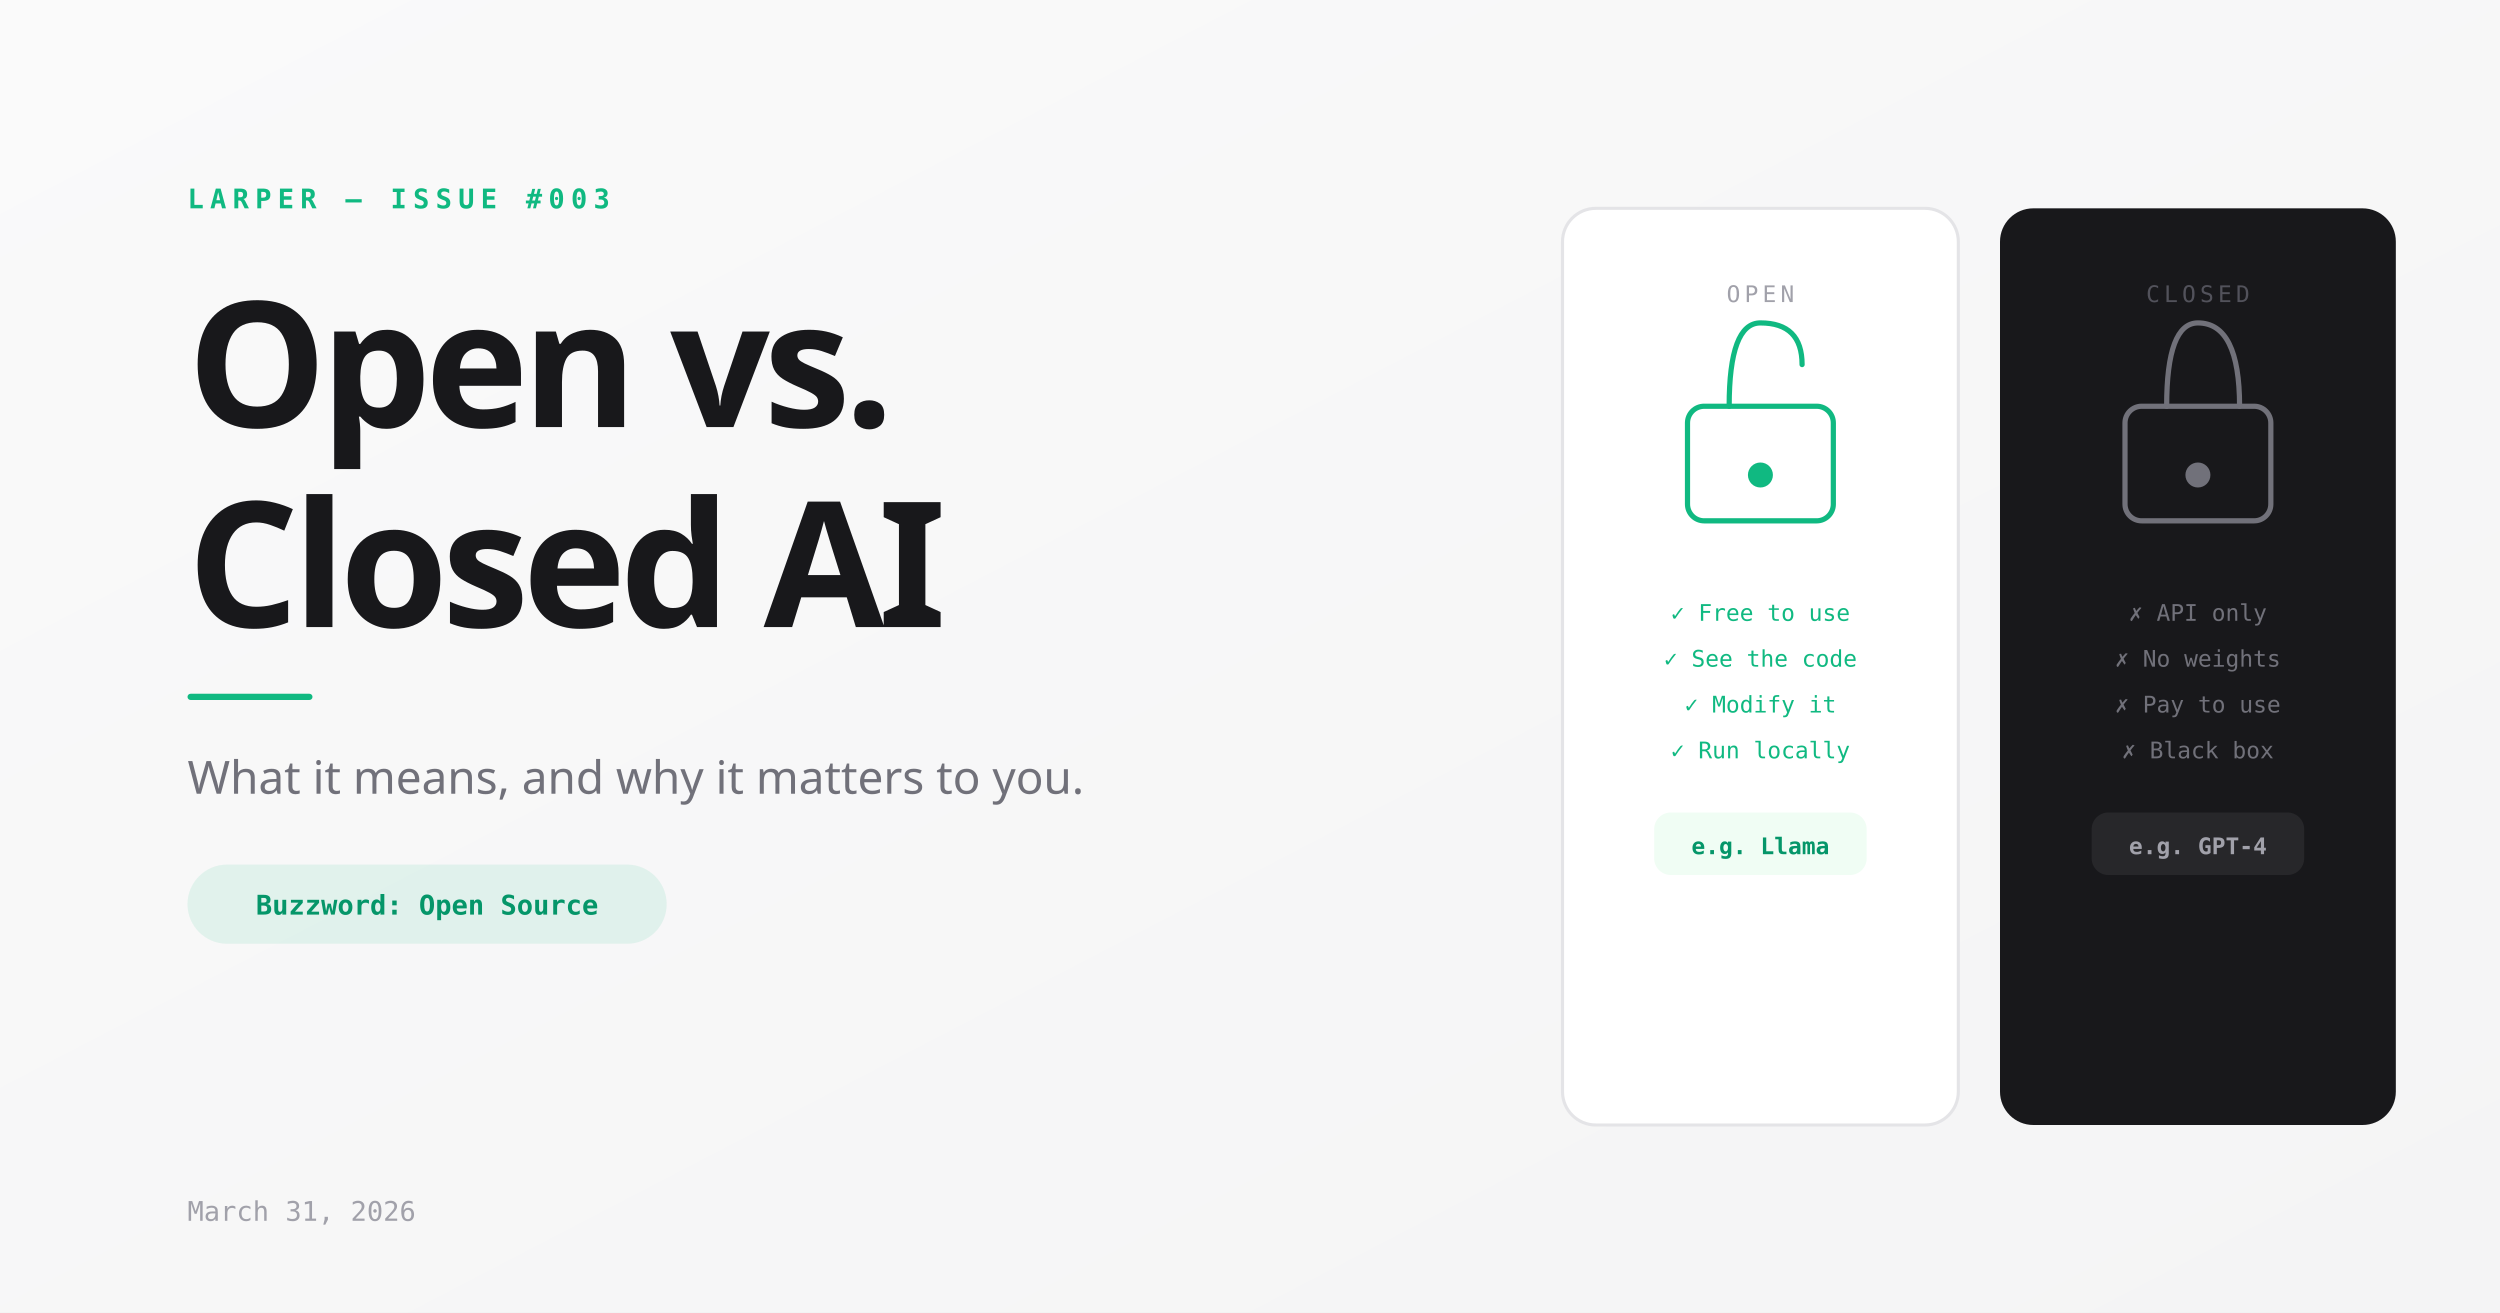
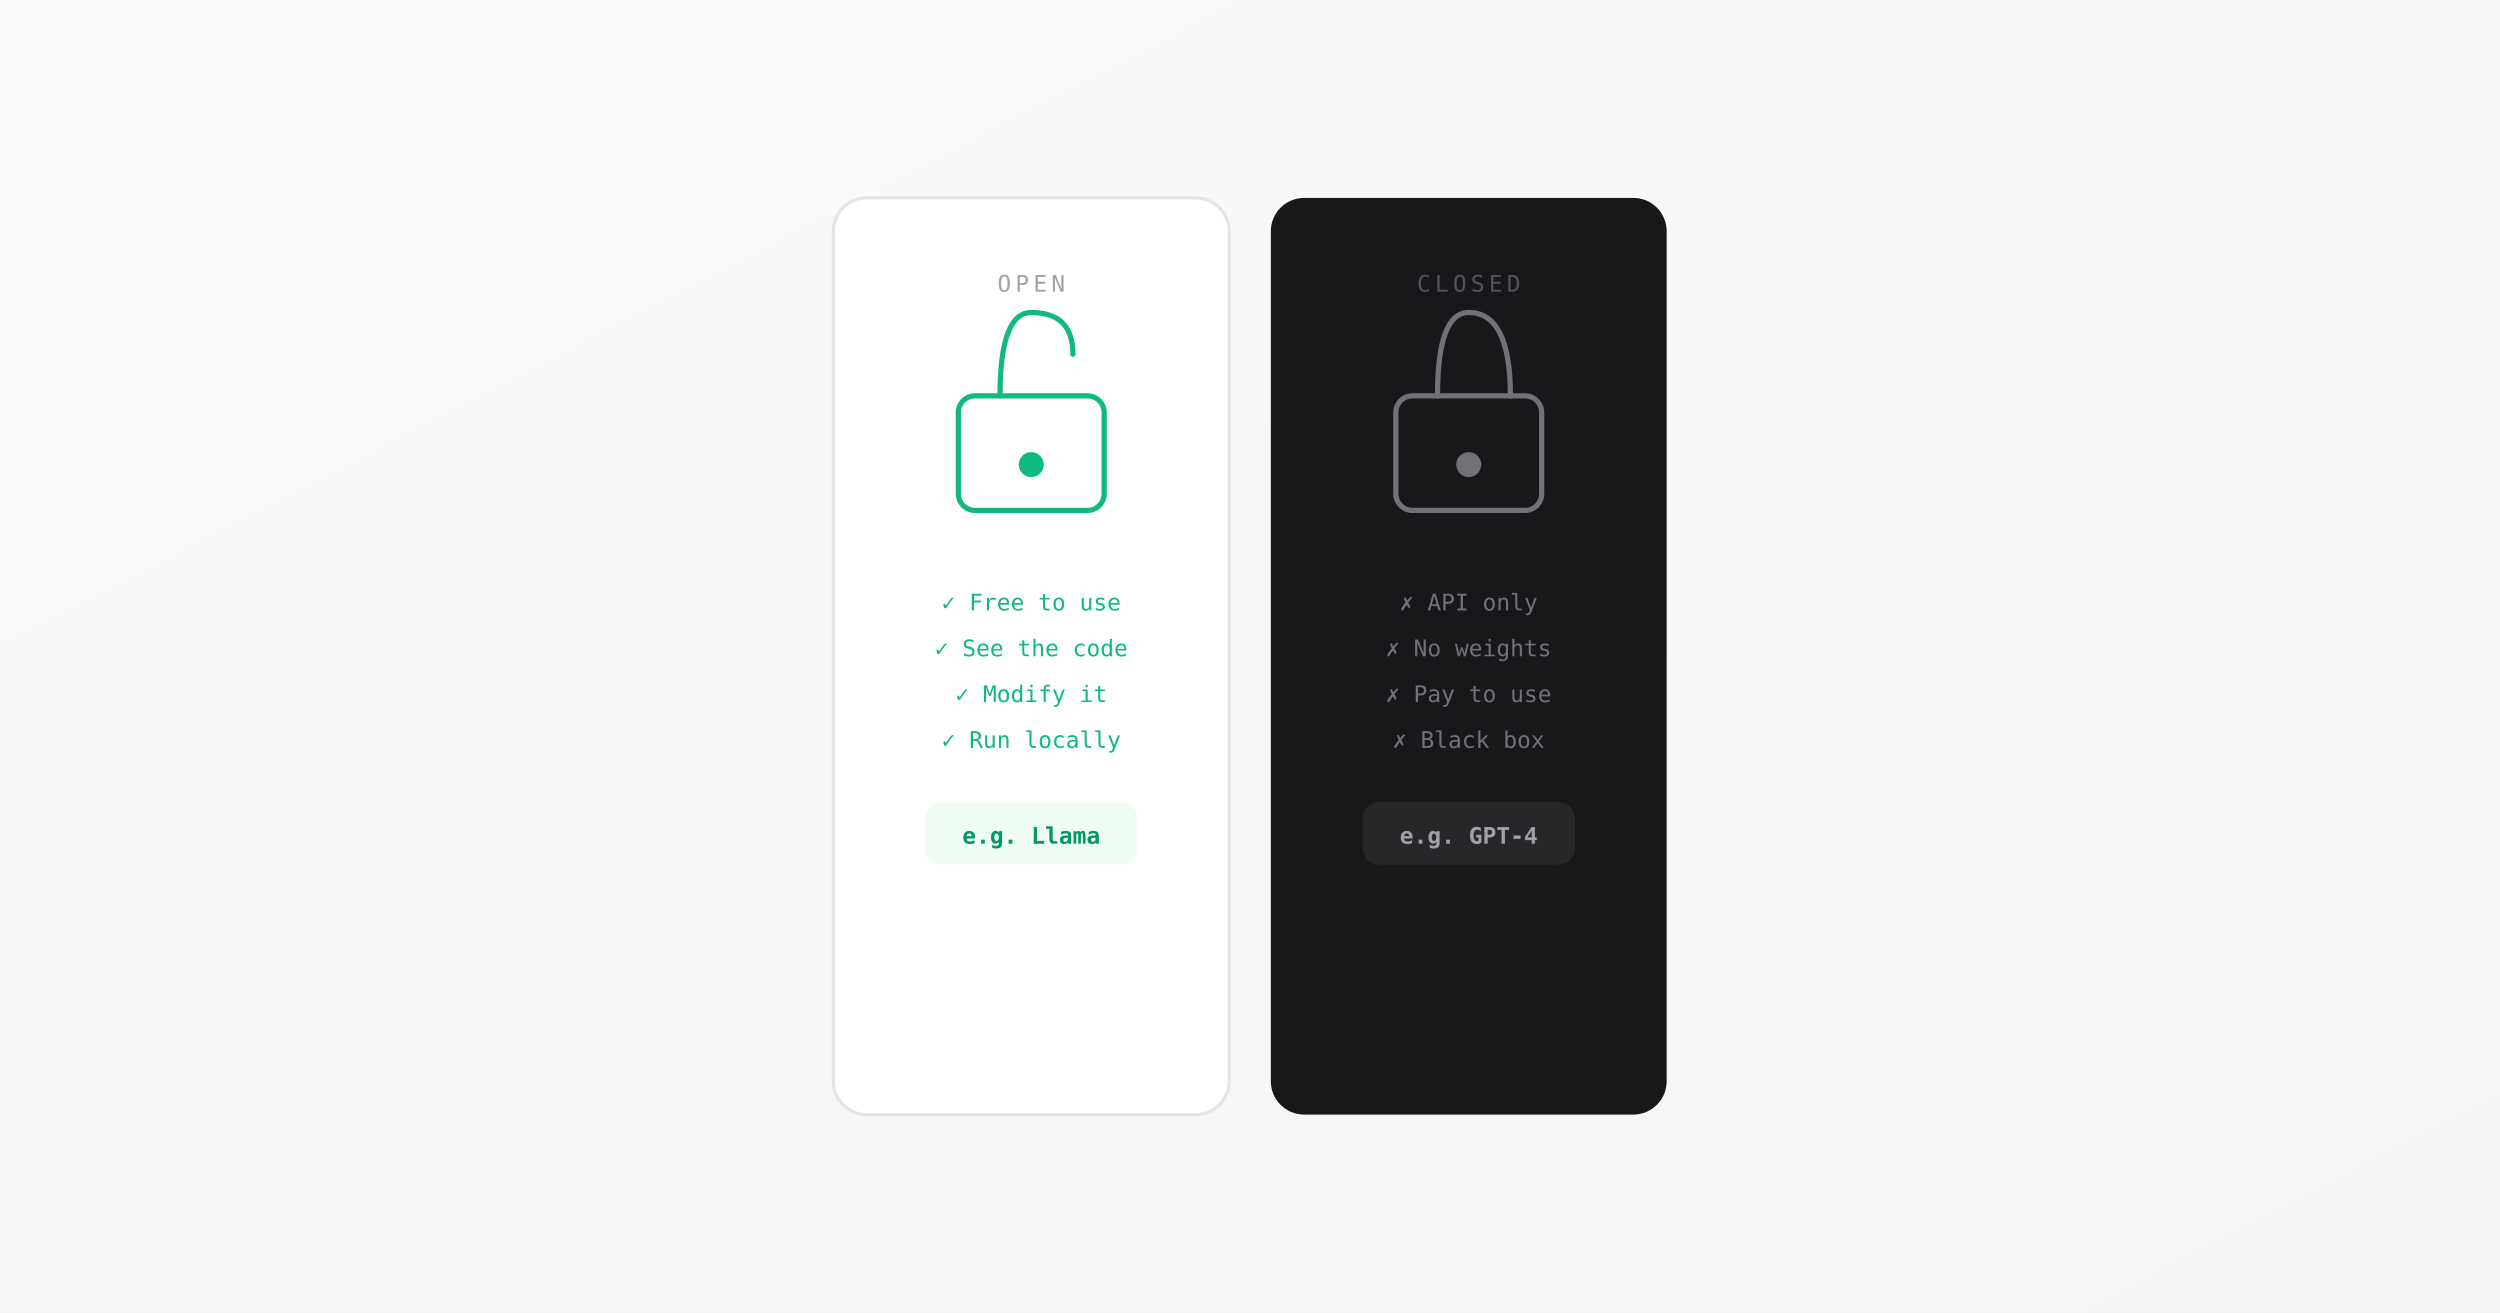
<svg xmlns="http://www.w3.org/2000/svg" viewBox="0 0 1200 630" width="1200" height="630">
  <defs>
    <linearGradient id="bg" x1="0%" y1="0%" x2="100%" y2="100%">
      <stop offset="0%" style="stop-color:#fafafa" />
      <stop offset="100%" style="stop-color:#f4f4f5" />
    </linearGradient>
  </defs>
  <rect width="1200" height="630" fill="url(#bg)" />
-   <rect x="750" y="100" width="190" height="440" rx="16" fill="white" stroke="#e4e4e7" stroke-width="1.5" />
-   <text x="845" y="145" font-family="monospace" font-size="11" fill="#a1a1aa" text-anchor="middle" letter-spacing="2">OPEN</text>
-   <rect x="810" y="195" width="70" height="55" rx="8" fill="none" stroke="#10b981" stroke-width="2.5" />
-   <path d="M 830 195 Q 830 155 845 155 Q 865 155 865 175" fill="none" stroke="#10b981" stroke-width="2.5" stroke-linecap="round" />
-   <circle cx="845" cy="228" r="6" fill="#10b981" />
-   <text x="845" y="298" font-family="monospace" font-size="11" fill="#10b981" text-anchor="middle">✓ Free to use</text>
-   <text x="845" y="320" font-family="monospace" font-size="11" fill="#10b981" text-anchor="middle">✓ See the code</text>
-   <text x="845" y="342" font-family="monospace" font-size="11" fill="#10b981" text-anchor="middle">✓ Modify it</text>
-   <text x="845" y="364" font-family="monospace" font-size="11" fill="#10b981" text-anchor="middle">✓ Run locally</text>
-   <rect x="794" y="390" width="102" height="30" rx="8" fill="#f0fdf4" />
-   <text x="845" y="410" font-family="monospace" font-size="11" fill="#059669" text-anchor="middle" font-weight="700">e.g. Llama</text>
-   <rect x="960" y="100" width="190" height="440" rx="16" fill="#18181b" />
-   <text x="1055" y="145" font-family="monospace" font-size="11" fill="#52525b" text-anchor="middle" letter-spacing="2">CLOSED</text>
-   <rect x="1020" y="195" width="70" height="55" rx="8" fill="none" stroke="#71717a" stroke-width="2.5" />
-   <path d="M 1040 195 Q 1040 155 1055 155 Q 1075 155 1075 195" fill="none" stroke="#71717a" stroke-width="2.5" stroke-linecap="round" />
-   <circle cx="1055" cy="228" r="6" fill="#71717a" />
-   <text x="1055" y="298" font-family="monospace" font-size="11" fill="#71717a" text-anchor="middle">✗ API only</text>
-   <text x="1055" y="320" font-family="monospace" font-size="11" fill="#71717a" text-anchor="middle">✗ No weights</text>
-   <text x="1055" y="342" font-family="monospace" font-size="11" fill="#71717a" text-anchor="middle">✗ Pay to use</text>
-   <text x="1055" y="364" font-family="monospace" font-size="11" fill="#71717a" text-anchor="middle">✗ Black box</text>
-   <rect x="1004" y="390" width="102" height="30" rx="8" fill="#27272a" />
-   <text x="1055" y="410" font-family="monospace" font-size="11" fill="#a1a1aa" text-anchor="middle" font-weight="700">e.g. GPT-4</text>
-   <text x="90" y="100" font-family="monospace" font-size="13" font-weight="700" fill="#10b981" letter-spacing="3">LARPER — ISSUE #003</text>
-   <text x="90" y="205" font-family="sans-serif" font-size="84" font-weight="900" fill="#18181b" letter-spacing="-3">Open vs.</text>
-   <text x="90" y="301" font-family="sans-serif" font-size="84" font-weight="900" fill="#18181b" letter-spacing="-3">Closed AI</text>
-   <rect x="90" y="333" width="60" height="3" rx="1.5" fill="#10b981" />
-   <text x="90" y="381" font-family="sans-serif" font-size="22" fill="#71717a">What it means, and why it matters to you.</text>
-   <rect x="90" y="415" width="230" height="38" rx="19" fill="#10b981" fill-opacity="0.1" />
-   <text x="205" y="439" font-family="monospace" font-size="13" font-weight="700" fill="#059669" text-anchor="middle">Buzzword: Open Source</text>
-   <text x="90" y="586" font-family="monospace" font-size="13" fill="#a1a1aa">March 31, 2026</text>
+   <rect x="400" y="95" width="190" height="440" rx="16" fill="white" stroke="#e4e4e7" stroke-width="1.5" />
+   <text x="495" y="140" font-family="monospace" font-size="11" fill="#a1a1aa" text-anchor="middle" letter-spacing="2">OPEN</text>
+   <rect x="460" y="190" width="70" height="55" rx="8" fill="none" stroke="#10b981" stroke-width="2.5" />
+   <path d="M 480 190 Q 480 150 495 150 Q 515 150 515 170" fill="none" stroke="#10b981" stroke-width="2.5" stroke-linecap="round" />
+   <circle cx="495" cy="223" r="6" fill="#10b981" />
+   <text x="495" y="293" font-family="monospace" font-size="11" fill="#10b981" text-anchor="middle">✓ Free to use</text>
+   <text x="495" y="315" font-family="monospace" font-size="11" fill="#10b981" text-anchor="middle">✓ See the code</text>
+   <text x="495" y="337" font-family="monospace" font-size="11" fill="#10b981" text-anchor="middle">✓ Modify it</text>
+   <text x="495" y="359" font-family="monospace" font-size="11" fill="#10b981" text-anchor="middle">✓ Run locally</text>
+   <rect x="444" y="385" width="102" height="30" rx="8" fill="#f0fdf4" />
+   <text x="495" y="405" font-family="monospace" font-size="11" fill="#059669" text-anchor="middle" font-weight="700">e.g. Llama</text>
+   <rect x="610" y="95" width="190" height="440" rx="16" fill="#18181b" />
+   <text x="705" y="140" font-family="monospace" font-size="11" fill="#52525b" text-anchor="middle" letter-spacing="2">CLOSED</text>
+   <rect x="670" y="190" width="70" height="55" rx="8" fill="none" stroke="#71717a" stroke-width="2.5" />
+   <path d="M 690 190 Q 690 150 705 150 Q 725 150 725 190" fill="none" stroke="#71717a" stroke-width="2.5" stroke-linecap="round" />
+   <circle cx="705" cy="223" r="6" fill="#71717a" />
+   <text x="705" y="293" font-family="monospace" font-size="11" fill="#71717a" text-anchor="middle">✗ API only</text>
+   <text x="705" y="315" font-family="monospace" font-size="11" fill="#71717a" text-anchor="middle">✗ No weights</text>
+   <text x="705" y="337" font-family="monospace" font-size="11" fill="#71717a" text-anchor="middle">✗ Pay to use</text>
+   <text x="705" y="359" font-family="monospace" font-size="11" fill="#71717a" text-anchor="middle">✗ Black box</text>
+   <rect x="654" y="385" width="102" height="30" rx="8" fill="#27272a" />
+   <text x="705" y="405" font-family="monospace" font-size="11" fill="#a1a1aa" text-anchor="middle" font-weight="700">e.g. GPT-4</text>
</svg>
